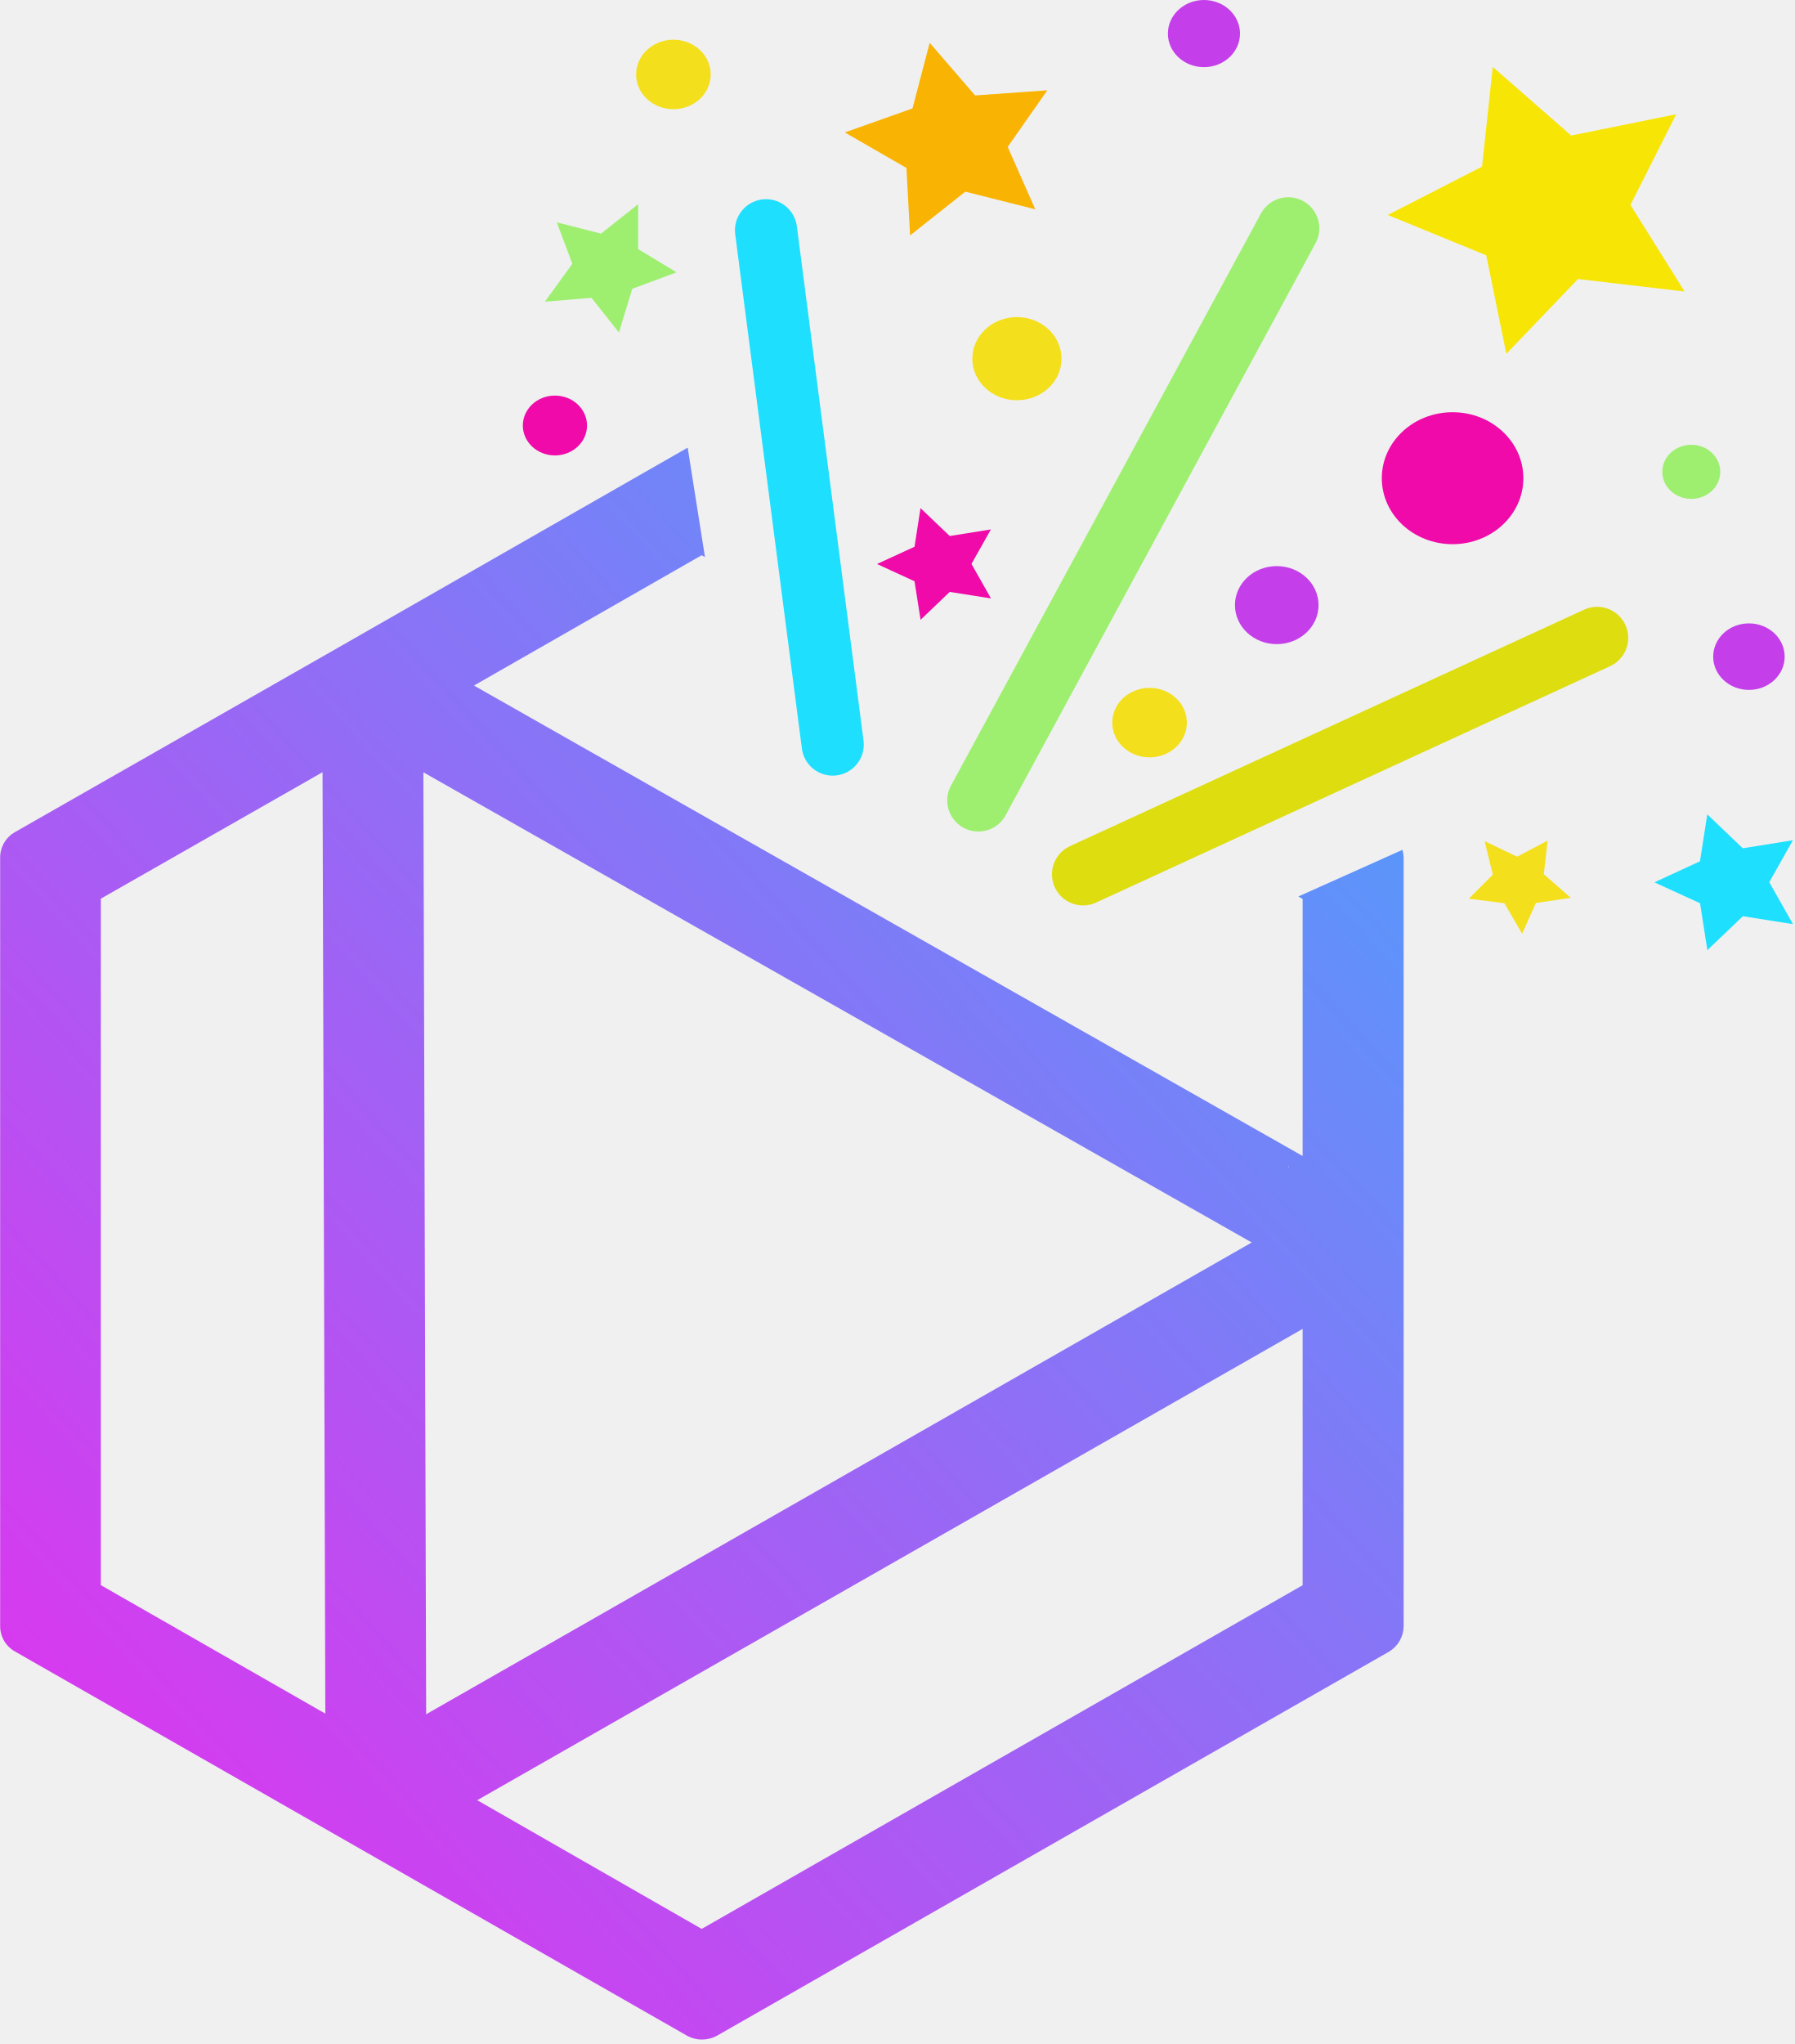
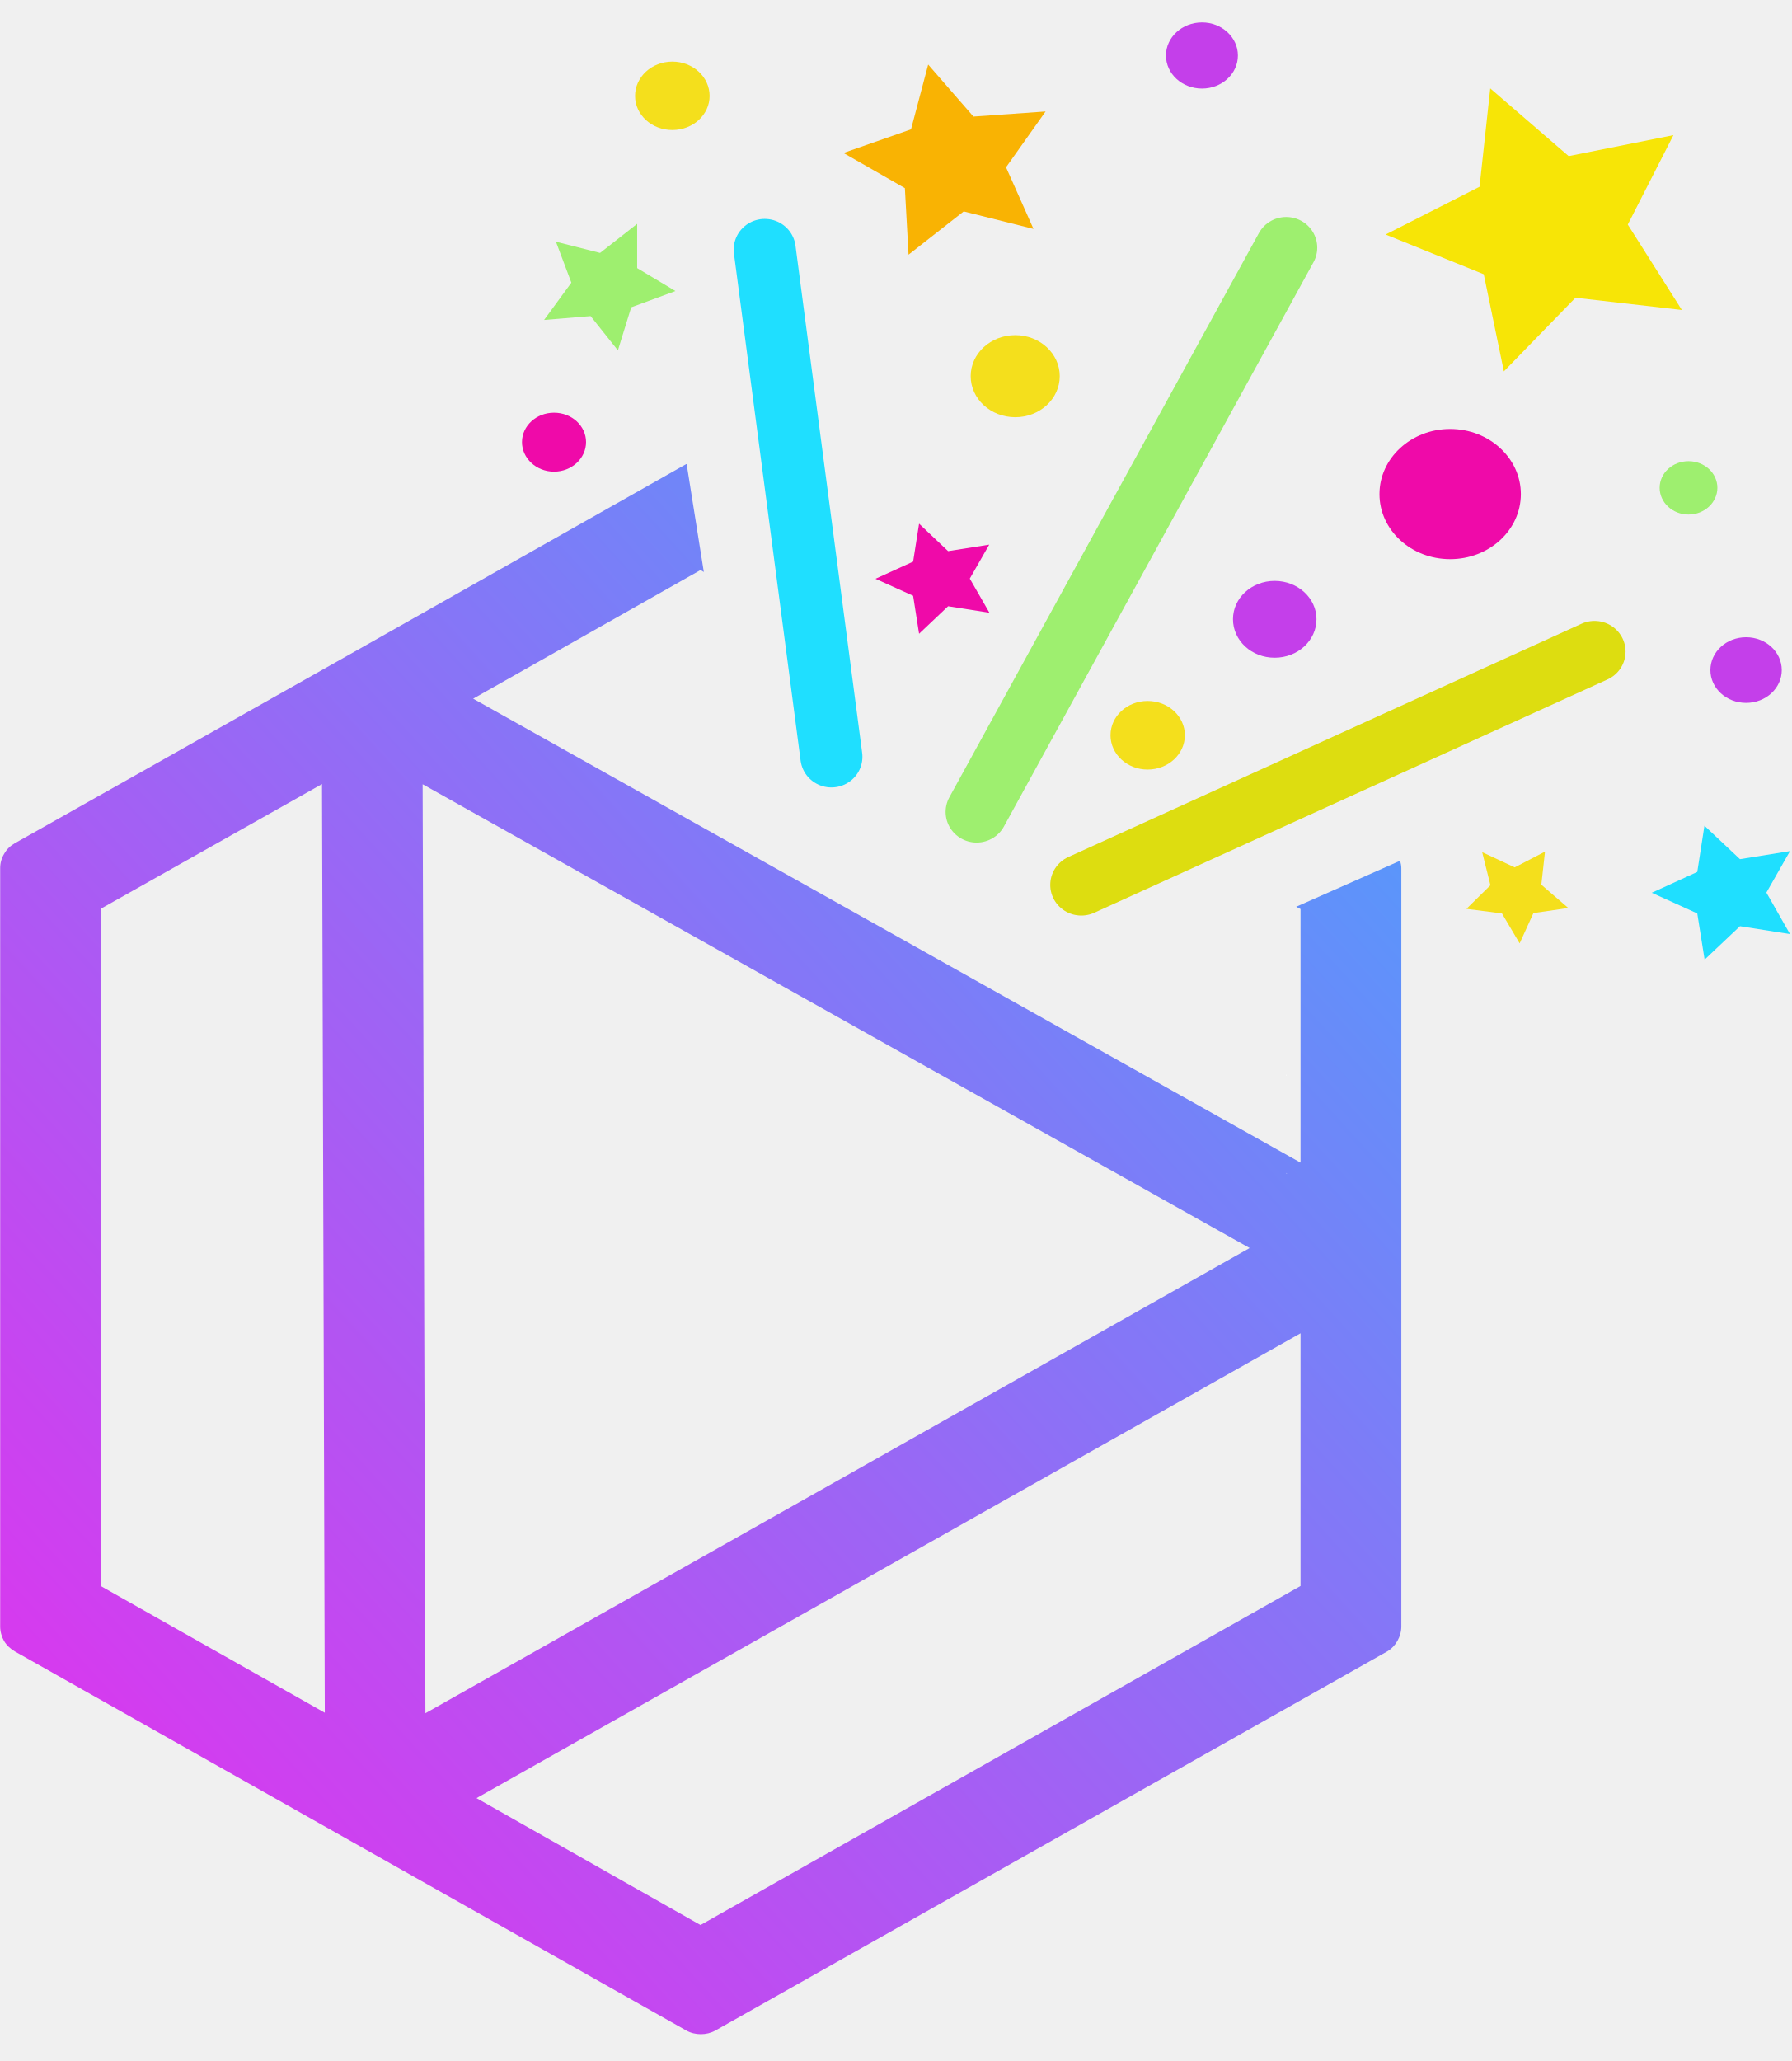
- <svg xmlns="http://www.w3.org/2000/svg" width="231" height="263" viewBox="0 0 231 263" fill="none">
-   <g clip-path="url(#clip0_1244_2154)">
-     <path fill-rule="evenodd" clip-rule="evenodd" d="M180.49 109.35L167.1 115.35L167.65 115.66V148.74L60.999 88.21L90.309 71.44L90.73 71.68L88.51 57.63H88.45L44.749 82.63L1.92 107.07C1.344 107.396 0.866 107.868 0.532 108.439C0.198 109.01 0.022 109.659 0.02 110.32V209.24C0.02 209.901 0.196 210.551 0.529 211.122C0.863 211.693 1.343 212.165 1.92 212.49L88.469 261.96C89.048 262.268 89.694 262.429 90.35 262.429C91.005 262.429 91.651 262.268 92.23 261.96L178.82 212.49C179.375 212.148 179.834 211.67 180.154 211.101C180.474 210.533 180.645 209.892 180.65 209.24V110.36C180.641 110.018 180.588 109.678 180.49 109.35ZM12.98 203.96V115.63L41.51 99.36L41.87 220.49L12.98 203.96ZM54.489 99.37L161.1 159.87L54.849 220.57L54.489 99.37ZM167.65 203.97L90.309 248.19L61.42 231.63L167.65 170.99V203.97Z" fill="url(#paint0_linear_1244_2154)" />
-     <path d="M165.75 137.35C165.75 137.35 165.75 137.29 165.8 137.28C165.85 137.27 165.86 137.28 165.86 137.28V137.36C165.849 137.37 165.835 137.375 165.82 137.375C165.805 137.375 165.791 137.37 165.78 137.36L165.75 137.35Z" fill="white" />
-     <path d="M165.82 150.16C165.82 150.16 165.82 150.16 165.82 150.1C165.82 150.04 165.82 150.1 165.88 150.1C165.94 150.1 165.88 150.15 165.88 150.16C165.88 150.17 165.88 150.16 165.83 150.16H165.82Z" fill="white" />
-     <path d="M184.06 106.18H184.11H184.18C184.18 106.18 184.18 106.23 184.12 106.24C184.06 106.25 184.06 106.24 184.06 106.24V106.18Z" fill="white" />
-     <path d="M188.11 157.24V157.18C188.11 157.18 188.11 157.18 188.16 157.18C188.21 157.18 188.16 157.23 188.16 157.24C188.16 157.25 188.1 157.24 188.1 157.24H188.11Z" fill="white" />
-     <path d="M98.59 29.63L107.17 95.8" stroke="#1FDFFF" stroke-width="8" stroke-linecap="round" stroke-linejoin="round" />
-     <path d="M125.91 102.99L165.8 29.38" stroke="#9EEF6F" stroke-width="8" stroke-linecap="round" stroke-linejoin="round" />
-     <path d="M139.39 112.5L205.55 82.08" stroke="#DDDD10" stroke-width="8" stroke-linecap="round" stroke-linejoin="round" />
-     <path d="M215.73 14.7L209.84 26.37L216.81 37.51L203.09 35.9L193.87 45.52L191.28 32.85L178.61 27.66L190.74 21.44L192.12 8.61L202.21 17.44L215.73 14.7Z" fill="#F7E506" />
-     <path d="M199.18 108.16L198.69 112.49L202.16 115.52L197.67 116.19L195.9 120.14L193.62 116.22L189.04 115.63L192.13 112.54L191.07 108.23L195.26 110.23L199.18 108.16Z" fill="#F4DF1C" />
-     <path d="M118.47 65.38L122.23 68.97L127.53 68.12L125.03 72.56L127.54 77L122.23 76.16L118.48 79.75L117.7 74.79L112.87 72.57L117.7 70.35L118.47 65.38Z" fill="#EF0AA9" />
-     <path d="M219.73 104.78L224.3 109.15L230.75 108.11L227.71 113.51L230.76 118.91L224.31 117.89L219.74 122.26L218.8 116.22L212.92 113.53L218.79 110.82L219.73 104.78Z" fill="#1FDFFF" />
-     <path d="M71.66 28.61L77.36 30.059L82.13 26.27V32.05L87.08 35.039L81.37 37.16L79.66 42.789L76.13 38.319L70.13 38.819L73.66 33.94L71.66 28.61Z" fill="#9EEF6F" />
-     <path d="M134.79 11.62L129.69 18.9L133.24 26.93L124.24 24.66L117.13 30.29L116.66 21.61L108.73 17.04L117.44 13.95L119.65 5.51L125.5 12.28L134.79 11.62Z" fill="#F9B303" />
-     <path d="M164.32 82.88C167.292 82.88 169.7 80.632 169.7 77.86C169.7 75.087 167.292 72.84 164.32 72.84C161.349 72.84 158.94 75.087 158.94 77.86C158.94 80.632 161.349 82.88 164.32 82.88Z" fill="#C43FEA" />
-     <path d="M154.95 8.64C157.512 8.64 159.59 6.706 159.59 4.32C159.59 1.934 157.512 0 154.95 0C152.387 0 150.31 1.934 150.31 4.32C150.31 6.706 152.387 8.64 154.95 8.64Z" fill="#C43FEA" />
-     <path d="M225.09 88.77C227.631 88.77 229.69 86.854 229.69 84.49C229.69 82.126 227.631 80.21 225.09 80.21C222.55 80.21 220.49 82.126 220.49 84.49C220.49 86.854 222.55 88.77 225.09 88.77Z" fill="#C43FEA" />
-     <path d="M71.42 58.6C73.701 58.6 75.55 56.877 75.55 54.75C75.55 52.624 73.701 50.9 71.42 50.9C69.139 50.9 67.29 52.624 67.29 54.75C67.29 56.877 69.139 58.6 71.42 58.6Z" fill="#EF0AA9" />
-     <path d="M186.95 70.02C191.981 70.02 196.06 66.219 196.06 61.53C196.06 56.841 191.981 53.04 186.95 53.04C181.919 53.04 177.84 56.841 177.84 61.53C177.84 66.219 181.919 70.02 186.95 70.02Z" fill="#EF0AA9" />
-     <path d="M130.88 51.5C134.05 51.5 136.62 49.105 136.62 46.15C136.62 43.195 134.05 40.8 130.88 40.8C127.71 40.8 125.14 43.195 125.14 46.15C125.14 49.105 127.71 51.5 130.88 51.5Z" fill="#F4DF1C" />
-     <path d="M147.95 97.45C150.601 97.45 152.75 95.448 152.75 92.98C152.75 90.511 150.601 88.51 147.95 88.51C145.299 88.51 143.15 90.511 143.15 92.98C143.15 95.448 145.299 97.45 147.95 97.45Z" fill="#F4DF1C" />
-     <path d="M86.67 14.05C89.321 14.05 91.47 12.049 91.47 9.58C91.47 7.112 89.321 5.11 86.67 5.11C84.019 5.11 81.87 7.112 81.87 9.58C81.87 12.049 84.019 14.05 86.67 14.05Z" fill="#F4DF1C" />
-     <path d="M217.67 64.191C219.73 64.191 221.4 62.632 221.4 60.711C221.4 58.788 219.73 57.23 217.67 57.23C215.61 57.23 213.94 58.788 213.94 60.711C213.94 62.632 215.61 64.191 217.67 64.191Z" fill="#9EEF6F" />
-   </g>
+ <svg xmlns="http://www.w3.org/2000/svg" width="40px" height="46px" viewBox="0 0 40 45" version="1.1">
  <defs>
-     <linearGradient id="paint0_linear_1244_2154" x1="183.98" y1="75.14" x2="-10.55" y2="251.04" gradientUnits="userSpaceOnUse">
-       <stop stop-color="#4BA1FC" />
-       <stop offset="1" stop-color="#EC2AED" />
+     <clipPath id="clip1">
+       <path d="M 0 9 L 32 9 L 32 44.91 L 0 44.91 Z M 0 9 " />
+     </clipPath>
+     <linearGradient id="linear0" gradientUnits="userSpaceOnUse" x1="183.98" y1="75.14" x2="-10.55" y2="251.04" gradientTransform="matrix(0.17316,0,0,0.171103,0,0)">
+       <stop offset="0" style="stop-color:rgb(29.412%,63.137%,98.824%);stop-opacity:1;" />
+       <stop offset="1" style="stop-color:rgb(92.549%,16.471%,92.941%);stop-opacity:1;" />
    </linearGradient>
-     <clipPath id="clip0_1244_2154">
-       <rect width="230.76" height="262.47" fill="white" />
+     <clipPath id="clip2">
+       <path d="M 36 17 L 39.957 17 L 39.957 21 L 36 21 Z M 36 17 " />
+     </clipPath>
+     <clipPath id="clip3">
+       <path d="M 38 13 L 39.957 13 L 39.957 16 L 38 16 Z M 38 13 " />
    </clipPath>
  </defs>
+   <g id="surface1">
+     <g clip-path="url(#clip1)" clip-rule="nonzero">
+       <path style=" stroke:none;fill-rule:evenodd;fill:url(#linear0);" d="M 31.254 18.711 L 28.934 19.738 L 29.031 19.789 L 29.031 25.449 L 10.562 15.094 L 15.637 12.223 L 15.711 12.266 L 15.328 9.859 L 15.316 9.859 L 7.75 14.137 L 0.332 18.32 C 0.234 18.375 0.148 18.457 0.094 18.555 C 0.035 18.652 0.004 18.762 0.004 18.875 L 0.004 35.801 C 0.004 35.914 0.035 36.027 0.09 36.125 C 0.148 36.223 0.234 36.301 0.332 36.359 L 15.32 44.82 C 15.418 44.875 15.531 44.902 15.645 44.902 C 15.758 44.902 15.871 44.875 15.969 44.82 L 30.965 36.359 C 31.062 36.301 31.141 36.219 31.195 36.121 C 31.25 36.023 31.281 35.914 31.281 35.801 L 31.281 18.883 C 31.281 18.824 31.27 18.766 31.254 18.711 Z M 2.246 34.898 L 2.246 19.785 L 7.188 17 L 7.25 37.727 Z M 9.434 17.004 L 27.895 27.355 L 9.496 37.738 Z M 29.031 34.898 L 15.637 42.465 L 10.637 39.633 L 29.031 29.258 Z M 29.031 34.898 " />
+     </g>
+     <path style=" stroke:none;fill-rule:nonzero;fill:rgb(100%,100%,100%);fill-opacity:1;" d="M 28.703 23.5 C 28.703 23.5 28.703 23.492 28.711 23.488 C 28.719 23.488 28.719 23.488 28.719 23.488 L 28.719 23.504 C 28.719 23.504 28.715 23.504 28.715 23.504 C 28.711 23.504 28.707 23.504 28.707 23.504 Z M 28.703 23.5 " />
+     <path style=" stroke:none;fill-rule:nonzero;fill:rgb(100%,100%,100%);fill-opacity:1;" d="M 28.715 25.691 C 28.715 25.691 28.715 25.691 28.715 25.684 C 28.715 25.672 28.715 25.684 28.723 25.684 C 28.734 25.684 28.723 25.691 28.723 25.691 C 28.723 25.695 28.723 25.691 28.715 25.691 Z M 28.715 25.691 " />
+     <path style=" stroke:none;fill-rule:nonzero;fill:rgb(100%,100%,100%);fill-opacity:1;" d="M 31.871 18.168 L 31.895 18.168 C 31.895 18.168 31.895 18.176 31.883 18.18 C 31.871 18.18 31.871 18.18 31.871 18.18 Z M 31.871 18.168 " />
+     <path style=" stroke:none;fill-rule:nonzero;fill:rgb(100%,100%,100%);fill-opacity:1;" d="M 32.574 26.902 L 32.574 26.895 C 32.574 26.895 32.574 26.895 32.582 26.895 C 32.59 26.895 32.582 26.902 32.582 26.902 C 32.582 26.906 32.57 26.902 32.57 26.902 Z M 32.574 26.902 " />
+     <path style="fill:none;stroke-width:8;stroke-linecap:round;stroke-linejoin:round;stroke:rgb(12.157%,87.451%,100%);stroke-opacity:1;stroke-miterlimit:4;" d="M 98.581 29.633 L 107.176 95.794 " transform="matrix(0.17316,0,0,0.171103,0,0)" />
+     <path style="fill:none;stroke-width:8;stroke-linecap:round;stroke-linejoin:round;stroke:rgb(61.961%,93.725%,43.529%);stroke-opacity:1;stroke-miterlimit:4;" d="M 125.9 102.986 L 165.806 29.382 " transform="matrix(0.17316,0,0,0.171103,0,0)" />
+     <path style="fill:none;stroke-width:8;stroke-linecap:round;stroke-linejoin:round;stroke:rgb(86.667%,86.667%,6.275%);stroke-opacity:1;stroke-miterlimit:4;" d="M 139.39 112.506 L 205.554 82.073 " transform="matrix(0.17316,0,0,0.171103,0,0)" />
+     <path style=" stroke:none;fill-rule:nonzero;fill:rgb(96.863%,89.804%,2.353%);fill-opacity:1;" d="M 37.355 2.516 L 36.336 4.512 L 37.543 6.418 L 35.168 6.145 L 33.57 7.789 L 33.121 5.621 L 30.93 4.734 L 33.027 3.668 L 33.266 1.473 L 35.016 2.984 Z M 37.355 2.516 " />
+     <path style=" stroke:none;fill-rule:nonzero;fill:rgb(95.686%,87.451%,10.98%);fill-opacity:1;" d="M 34.488 18.508 L 34.406 19.246 L 35.008 19.766 L 34.23 19.879 L 33.922 20.555 L 33.527 19.887 L 32.734 19.785 L 33.27 19.258 L 33.086 18.52 L 33.812 18.859 Z M 34.488 18.508 " />
+     <path style=" stroke:none;fill-rule:nonzero;fill:rgb(93.725%,3.922%,66.275%);fill-opacity:1;" d="M 20.516 11.188 L 21.164 11.801 L 22.082 11.656 L 21.648 12.414 L 22.086 13.176 L 21.164 13.031 L 20.516 13.645 L 20.383 12.797 L 19.543 12.418 L 20.383 12.035 Z M 20.516 11.188 " />
+     <g clip-path="url(#clip2)" clip-rule="nonzero">
+       <path style=" stroke:none;fill-rule:nonzero;fill:rgb(12.157%,87.451%,100%);fill-opacity:1;" d="M 38.047 17.93 L 38.84 18.676 L 39.957 18.496 L 39.43 19.422 L 39.957 20.348 L 38.84 20.172 L 38.051 20.918 L 37.887 19.887 L 36.871 19.426 L 37.887 18.961 Z M 38.047 17.93 " />
+     </g>
+     <path style=" stroke:none;fill-rule:nonzero;fill:rgb(61.961%,93.725%,43.529%);fill-opacity:1;" d="M 12.41 4.895 L 13.395 5.145 L 14.223 4.496 L 14.223 5.484 L 15.078 5.996 L 14.09 6.359 L 13.793 7.32 L 13.184 6.555 L 12.145 6.641 L 12.754 5.809 Z M 12.41 4.895 " />
+     <path style=" stroke:none;fill-rule:nonzero;fill:rgb(97.647%,70.196%,1.176%);fill-opacity:1;" d="M 23.34 1.988 L 22.457 3.234 L 23.07 4.609 L 21.512 4.219 L 20.281 5.184 L 20.199 3.699 L 18.828 2.914 L 20.336 2.387 L 20.719 0.941 L 21.73 2.102 Z M 23.34 1.988 " />
+     <path style=" stroke:none;fill-rule:nonzero;fill:rgb(76.863%,24.706%,91.765%);fill-opacity:1;" d="M 28.453 14.18 C 28.969 14.18 29.387 13.797 29.387 13.32 C 29.387 12.848 28.969 12.465 28.453 12.465 C 27.938 12.465 27.523 12.848 27.523 13.32 C 27.523 13.797 27.938 14.18 28.453 14.18 Z M 28.453 14.18 " />
+     <path style=" stroke:none;fill-rule:nonzero;fill:rgb(76.863%,24.706%,91.765%);fill-opacity:1;" d="M 26.832 1.477 C 27.273 1.477 27.633 1.148 27.633 0.738 C 27.633 0.332 27.273 0 26.832 0 C 26.387 0 26.027 0.332 26.027 0.738 C 26.027 1.148 26.387 1.477 26.832 1.477 Z M 26.832 1.477 " />
+     <g clip-path="url(#clip3)" clip-rule="nonzero">
+       <path style=" stroke:none;fill-rule:nonzero;fill:rgb(76.863%,24.706%,91.765%);fill-opacity:1;" d="M 38.977 15.188 C 39.418 15.188 39.773 14.859 39.773 14.457 C 39.773 14.051 39.418 13.723 38.977 13.723 C 38.535 13.723 38.18 14.051 38.18 14.457 C 38.18 14.859 38.535 15.188 38.977 15.188 Z M 38.977 15.188 " />
+     </g>
+     <path style=" stroke:none;fill-rule:nonzero;fill:rgb(93.725%,3.922%,66.275%);fill-opacity:1;" d="M 12.367 10.027 C 12.762 10.027 13.082 9.73 13.082 9.367 C 13.082 9.004 12.762 8.711 12.367 8.711 C 11.973 8.711 11.652 9.004 11.652 9.367 C 11.652 9.73 11.973 10.027 12.367 10.027 Z M 12.367 10.027 " />
+     <path style=" stroke:none;fill-rule:nonzero;fill:rgb(93.725%,3.922%,66.275%);fill-opacity:1;" d="M 32.371 11.98 C 33.242 11.98 33.949 11.332 33.949 10.527 C 33.949 9.727 33.242 9.074 32.371 9.074 C 31.5 9.074 30.793 9.727 30.793 10.527 C 30.793 11.332 31.5 11.98 32.371 11.98 Z M 32.371 11.98 " />
+     <path style=" stroke:none;fill-rule:nonzero;fill:rgb(95.686%,87.451%,10.98%);fill-opacity:1;" d="M 22.664 8.812 C 23.211 8.812 23.656 8.402 23.656 7.895 C 23.656 7.391 23.211 6.98 22.664 6.98 C 22.113 6.98 21.668 7.391 21.668 7.895 C 21.668 8.402 22.113 8.812 22.664 8.812 Z M 22.664 8.812 " />
+     <path style=" stroke:none;fill-rule:nonzero;fill:rgb(95.686%,87.451%,10.98%);fill-opacity:1;" d="M 25.617 16.676 C 26.078 16.676 26.449 16.332 26.449 15.91 C 26.449 15.488 26.078 15.145 25.617 15.145 C 25.16 15.145 24.789 15.488 24.789 15.91 C 24.789 16.332 25.16 16.676 25.617 16.676 Z M 25.617 16.676 " />
+     <path style=" stroke:none;fill-rule:nonzero;fill:rgb(95.686%,87.451%,10.98%);fill-opacity:1;" d="M 15.008 2.402 C 15.469 2.402 15.84 2.062 15.84 1.641 C 15.84 1.219 15.469 0.875 15.008 0.875 C 14.547 0.875 14.176 1.219 14.176 1.641 C 14.176 2.062 14.547 2.402 15.008 2.402 Z M 15.008 2.402 " />
+     <path style=" stroke:none;fill-rule:nonzero;fill:rgb(61.961%,93.725%,43.529%);fill-opacity:1;" d="M 37.691 10.984 C 38.047 10.984 38.336 10.715 38.336 10.387 C 38.336 10.059 38.047 9.793 37.691 9.793 C 37.336 9.793 37.047 10.059 37.047 10.387 C 37.047 10.715 37.336 10.984 37.691 10.984 Z M 37.691 10.984 " />
+   </g>
</svg>
